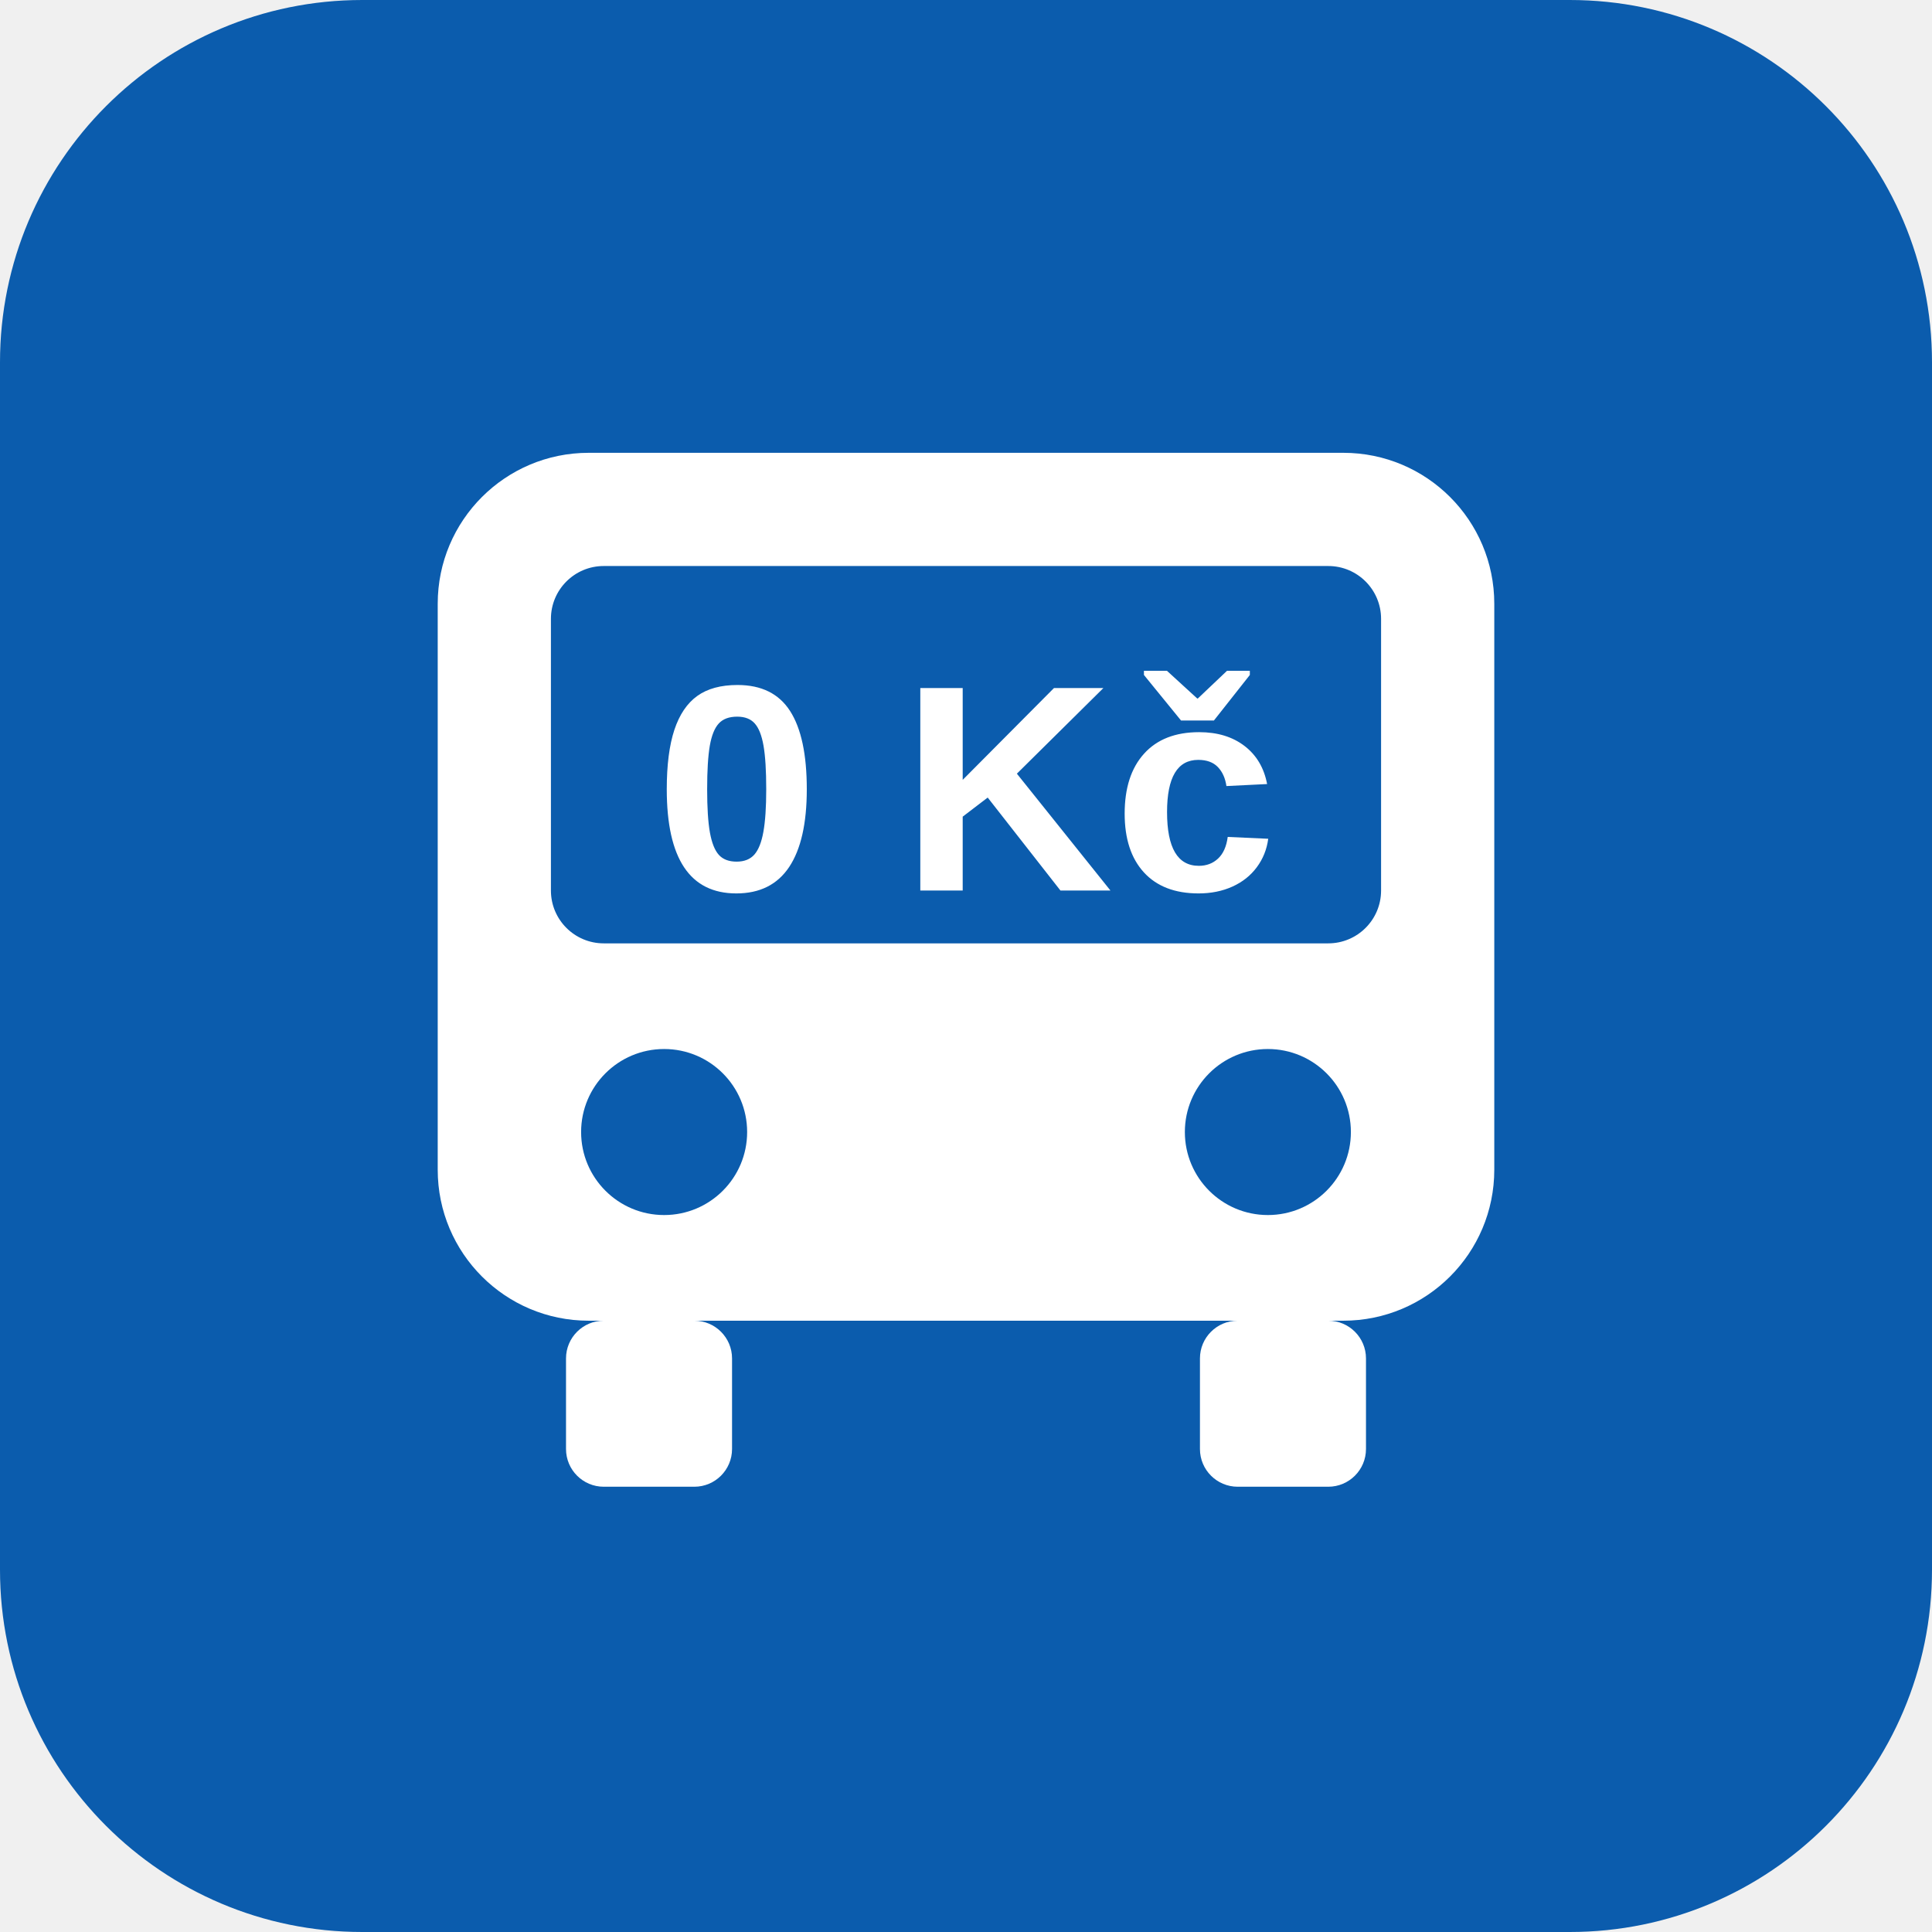
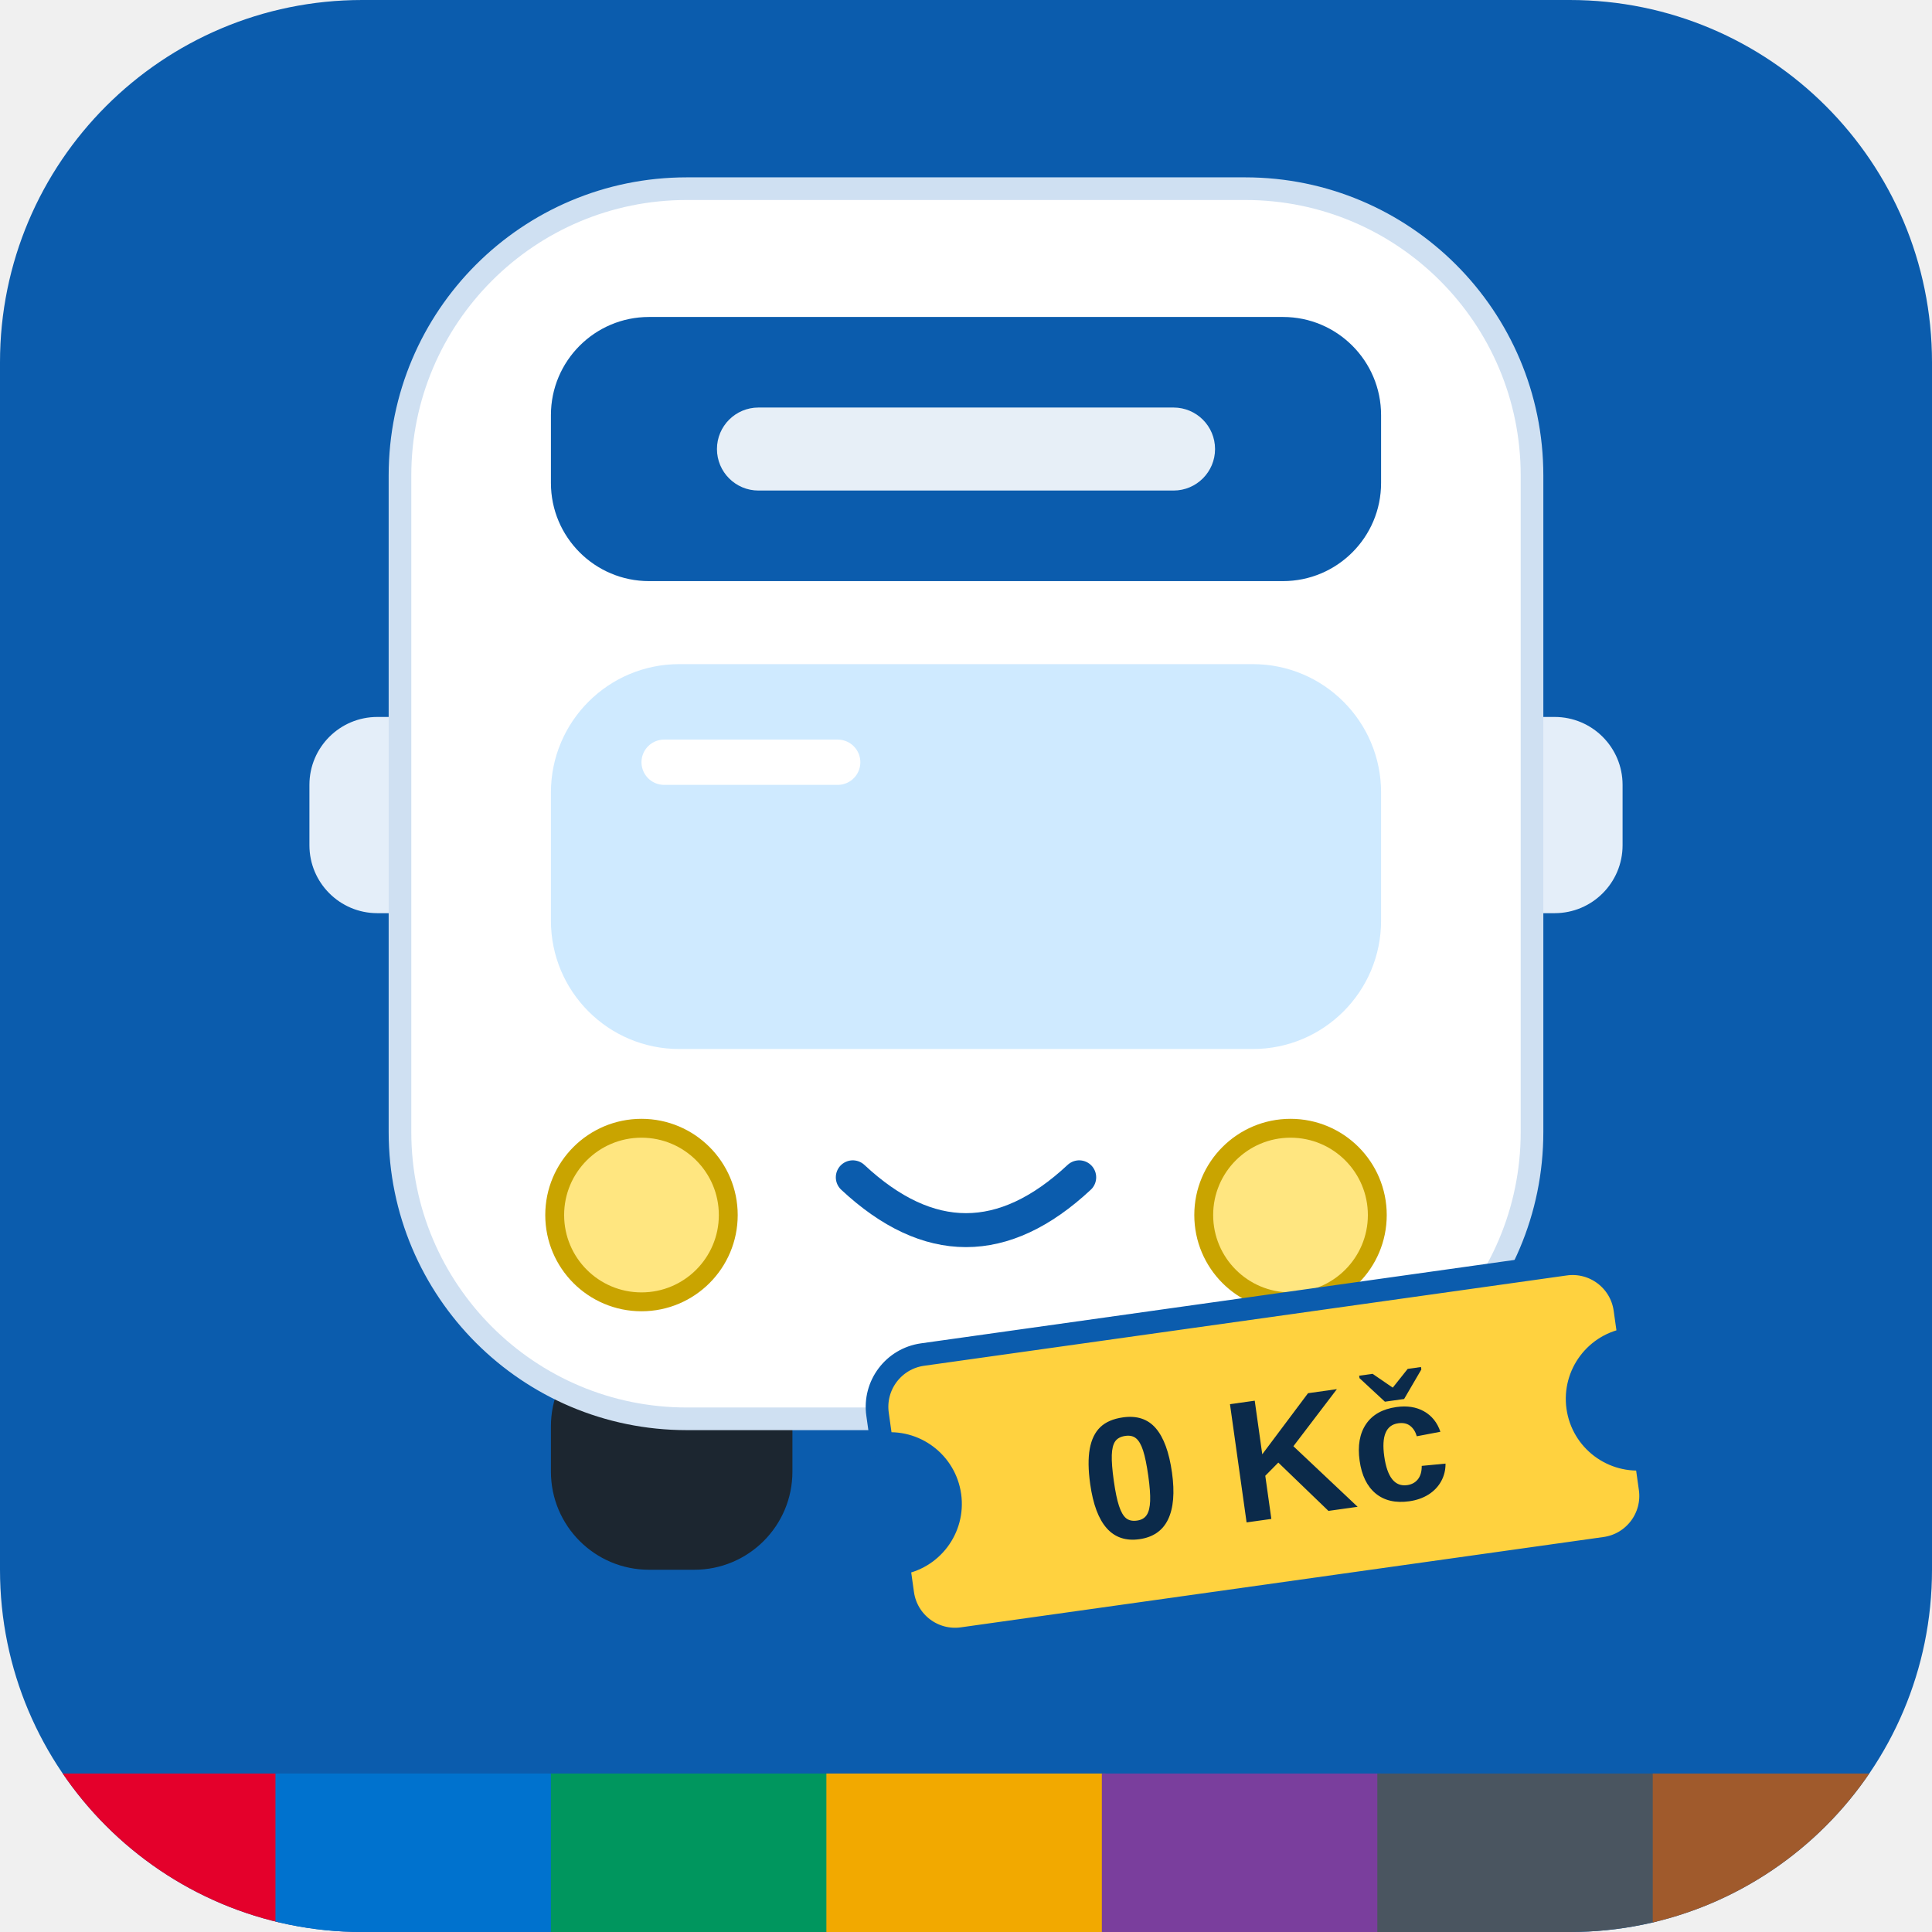
<svg xmlns="http://www.w3.org/2000/svg" viewBox="0 0 512 512">
  <rect width="512" height="512" rx="96" fill="#0b5cad" />
-   <rect x="116" y="120" width="280" height="230" rx="40" fill="#fff" />
-   <rect x="146" y="150" width="220" height="100" rx="14" fill="#0b5cad" />
-   <circle cx="176" cy="300" r="22" fill="#0b5cad" />
-   <circle cx="336" cy="300" r="22" fill="#0b5cad" />
-   <rect x="150" y="350" width="44" height="44" rx="10" fill="#fff" />
-   <rect x="318" y="350" width="44" height="44" rx="10" fill="#fff" />
-   <text x="256" y="236" font-family="Arial, Helvetica, sans-serif" font-size="78" font-weight="700" fill="#fff" text-anchor="middle">0 Kč</text>
+   <rect x="82" y="190" width="40" height="52" rx="18" fill="#e4eef9" />
+   <rect x="390" y="190" width="40" height="52" rx="18" fill="#e4eef9" />
+   <rect x="146" y="352" width="64" height="64" rx="26" fill="#1c2630" />
+   <rect x="302" y="352" width="64" height="64" rx="26" fill="#1c2630" />
+   <rect x="106" y="50" width="300" height="326" rx="76" fill="#fff" />
+   <rect x="106" y="50" width="300" height="326" rx="76" fill="none" stroke="#cfe0f2" stroke-width="6" />
+   <rect x="146" y="84" width="220" height="70" rx="26" fill="#0b5cad" />
+   <rect x="190" y="108" width="132" height="22" rx="11" fill="#fff" opacity=".9" />
+   <rect x="146" y="176" width="220" height="102" rx="34" fill="#cfeaff" />
+   <path d="M176 202h46" stroke="#fff" stroke-width="12" stroke-linecap="round" />
+   <circle cx="170" cy="322" r="23" fill="#ffe680" stroke="#c9a400" stroke-width="5" />
+   <circle cx="342" cy="322" r="23" fill="#ffe680" stroke="#c9a400" stroke-width="5" />
+   <path d="M226 312q30 28 60 0" fill="none" stroke="#0b5cad" stroke-width="9" stroke-linecap="round" />
+   <g transform="rotate(-8 340 392)">
+     <path d="M250 346h172a14 14 0 0 1 14 14v8a16 16 0 0 0 0 32v8a14 14 0 0 1-14 14H250a14 14 0 0 1-14-14v-8a16 16 0 0 0 0-32v-8a14 14 0 0 1 14-14z" fill="#ffd23f" stroke="#0b5cad" stroke-width="6" />
+     <text x="336" y="402" font-family="Arial, Helvetica, sans-serif" font-size="46" font-weight="800" fill="#0b2a4a" text-anchor="middle">0 Kč</text>
+   </g>
+   <clipPath id="c">
+     <rect width="512" height="512" rx="96" />
+   </clipPath>
+   <g clip-path="url(#c)">
+     <rect x="0" y="470" width="74" height="42" fill="#E4002B" />
+     <rect x="73" y="470" width="74" height="42" fill="#0072CE" />
+     <rect x="146" y="470" width="74" height="42" fill="#00965E" />
+     <rect x="219" y="470" width="74" height="42" fill="#F2A900" />
+     <rect x="292" y="470" width="74" height="42" fill="#7A3E9D" />
+     <rect x="365" y="470" width="74" height="42" fill="#4A5560" />
+     <rect x="438" y="470" width="74" height="42" fill="#A05A2C" />
+   </g>
</svg>
